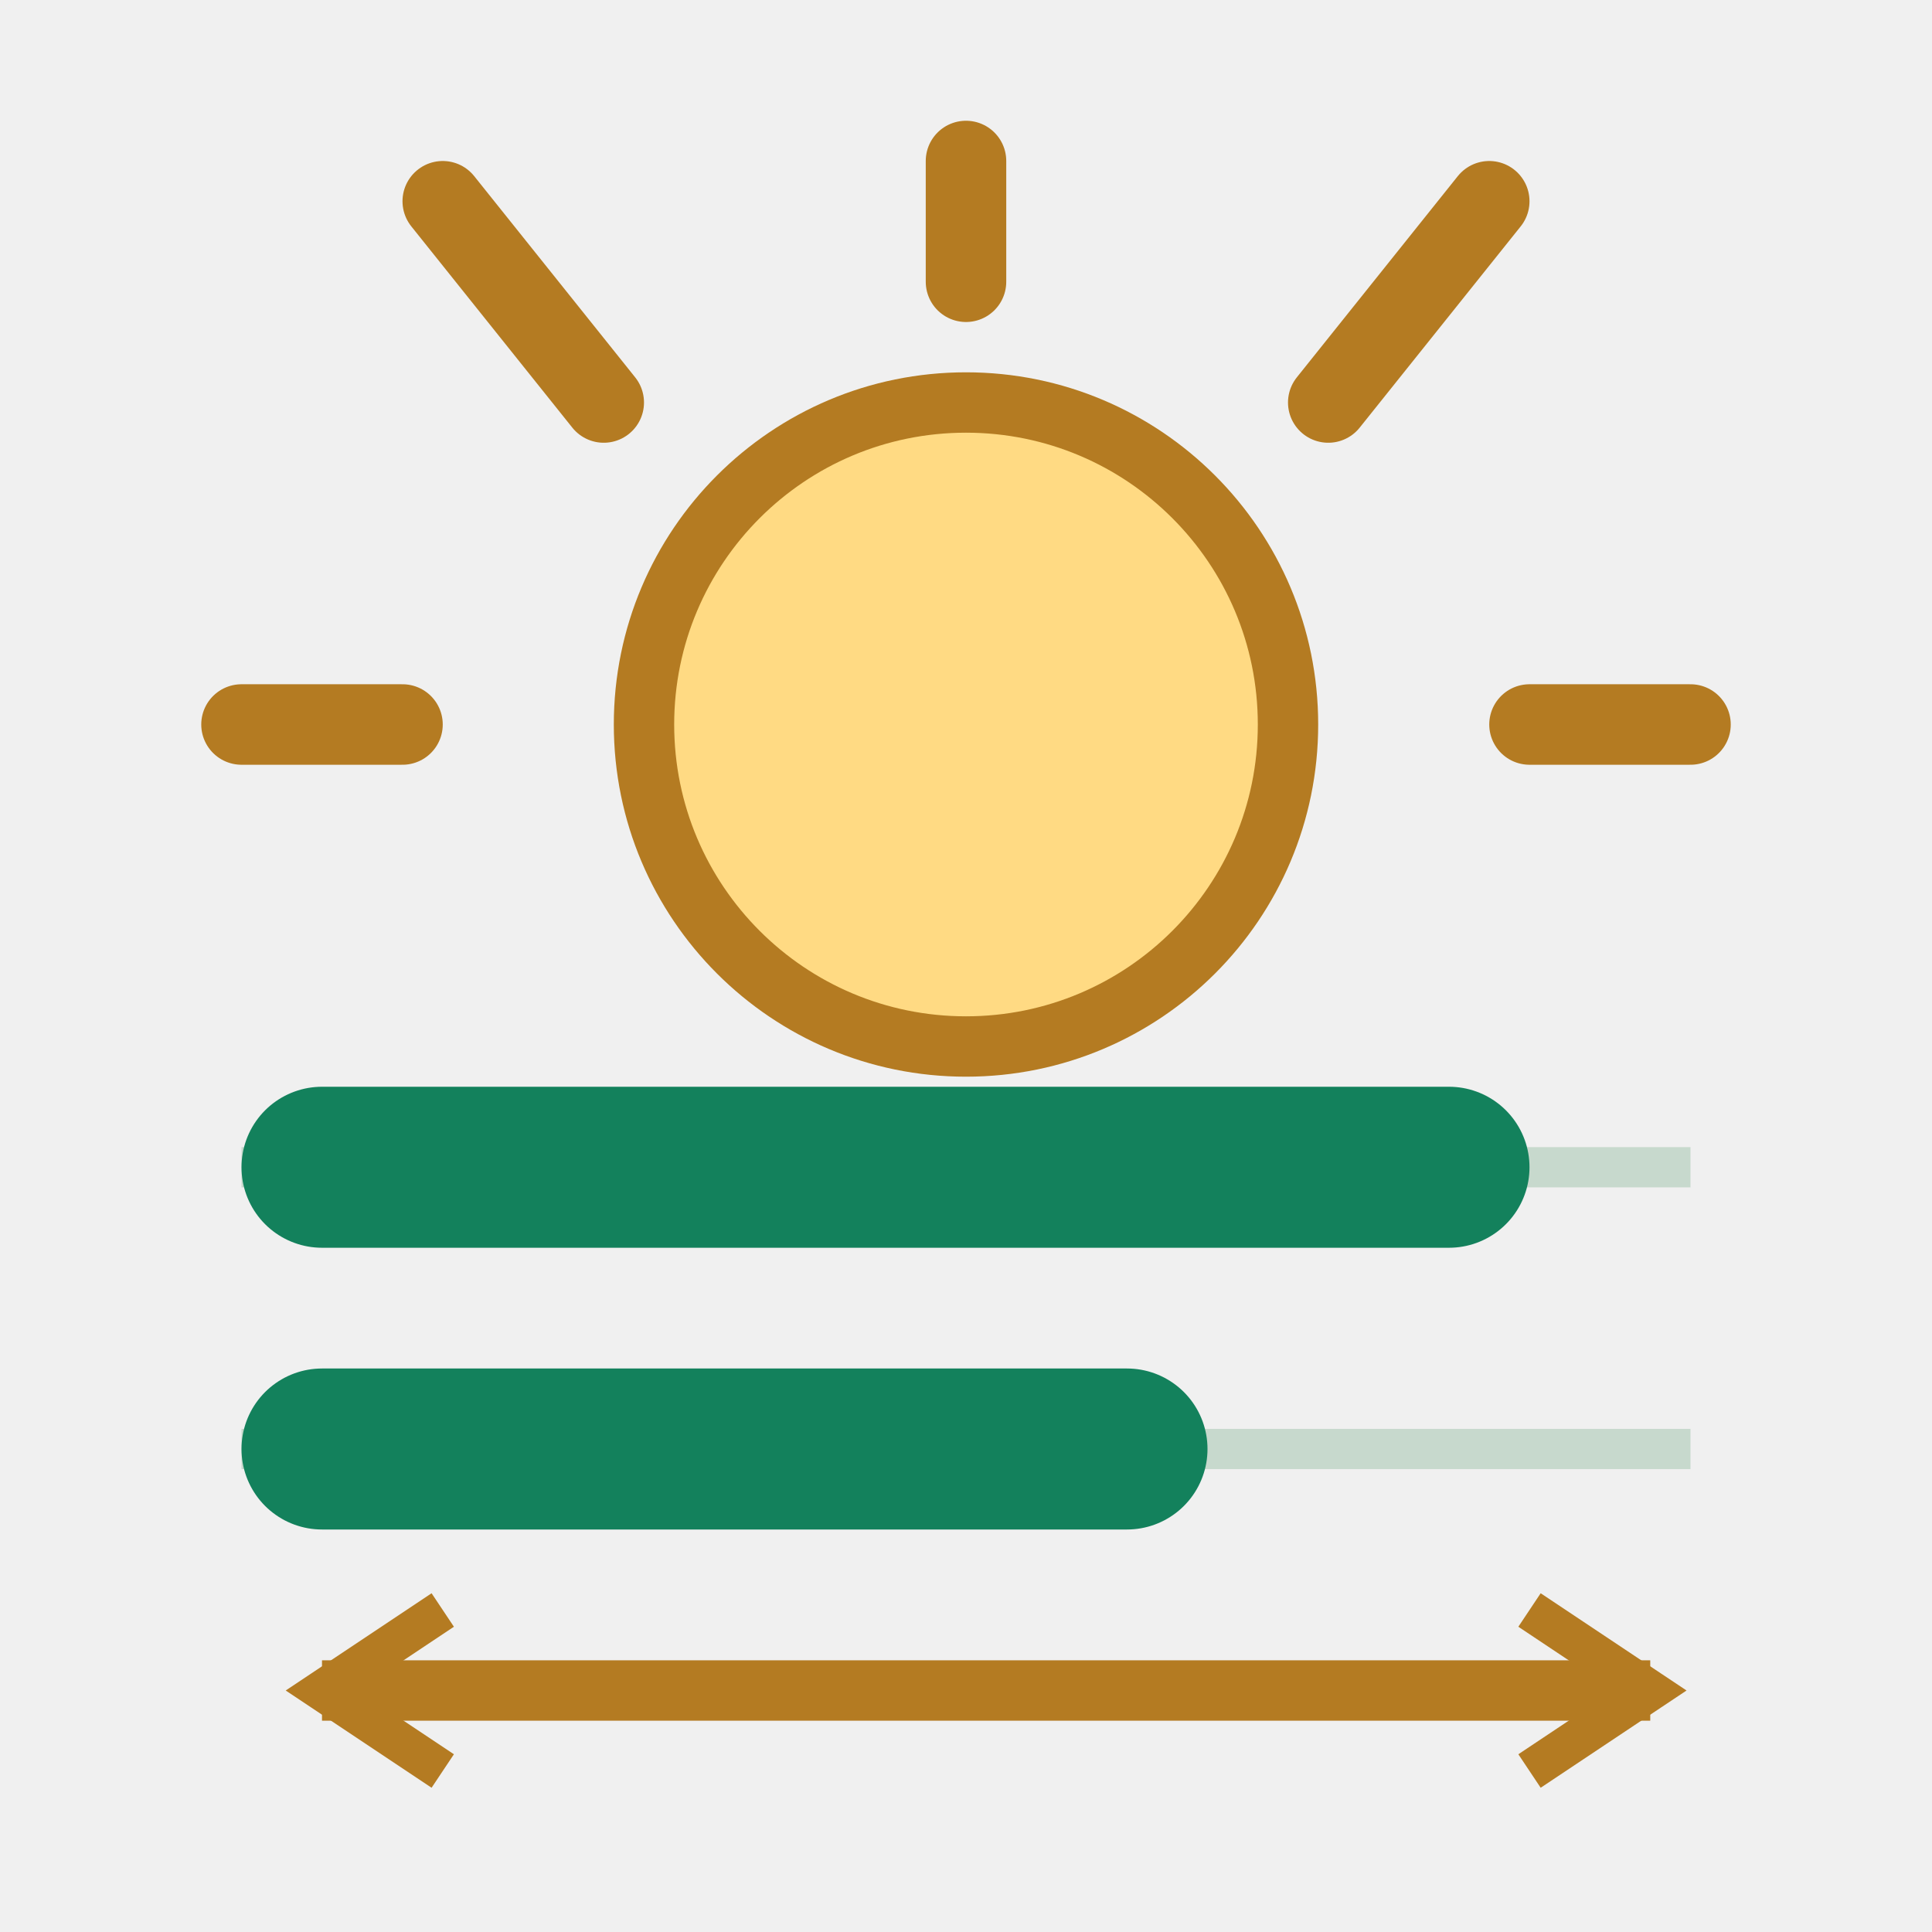
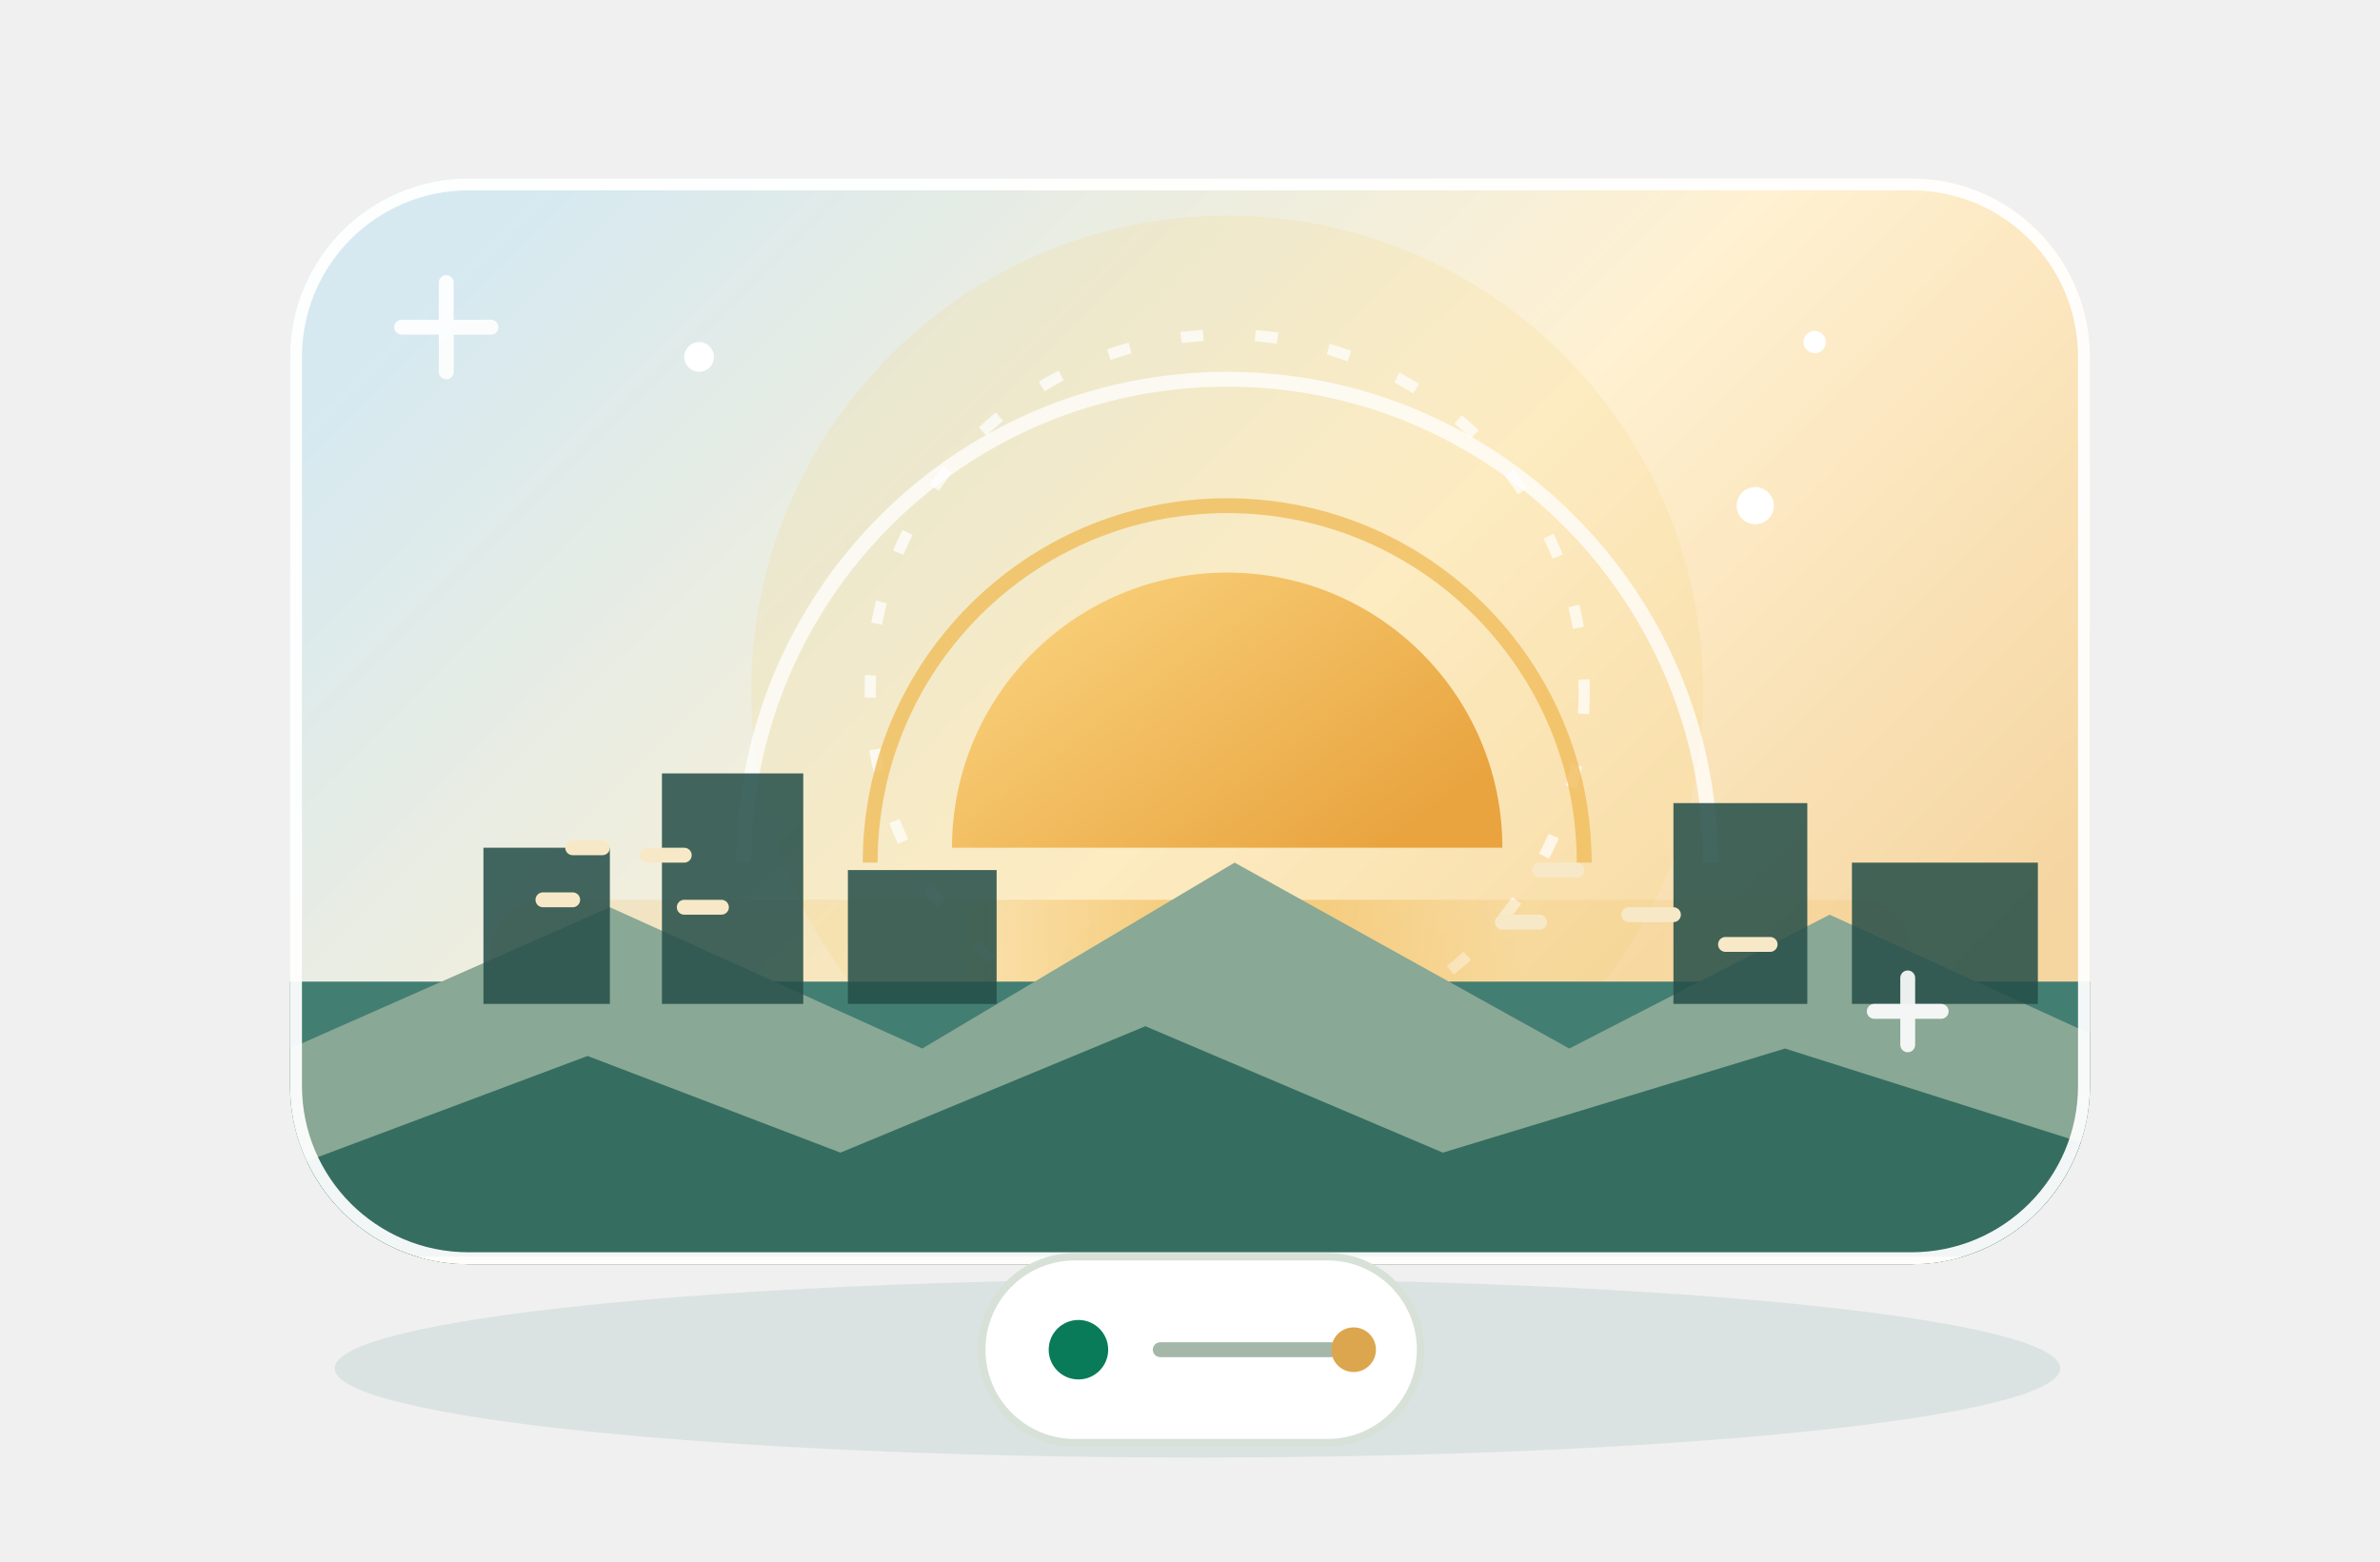
- <svg xmlns="http://www.w3.org/2000/svg" viewBox="0 0 48 48">
-   <circle cx="24" cy="18" r="8" fill="#ffda83" stroke="#b47b22" stroke-width="1.5" />
-   <path d="M24 4v3M10 18H6M38 18h4M11 5l4 5M37 5l-4 5" stroke="#b47b22" stroke-width="2" stroke-linecap="round" />
-   <path d="M6 29h36M6 36h36" stroke="#c7d9cd" />
-   <path d="M8 29h28M8 36h20" stroke="#13815c" stroke-width="4" stroke-linecap="round" />
-   <path d="M8 42h33" stroke="#b47b22" stroke-width="1.5" />
-   <path d="m11 40-3 2 3 2m27-4 3 2-3 2" fill="none" stroke="#b47b22" />
+ <svg xmlns="http://www.w3.org/2000/svg" width="320" height="210" viewBox="0 0 320 210" fill="none">
+   <defs>
+     <linearGradient id="sky" x1="78" y1="19" x2="230" y2="170" gradientUnits="userSpaceOnUse">
+       <stop stop-color="#d6e9f1" />
+       <stop offset=".55" stop-color="#fff1d2" />
+       <stop offset="1" stop-color="#f5d5a0" />
+     </linearGradient>
+     <linearGradient id="sun" x1="142" y1="51" x2="187" y2="113" gradientUnits="userSpaceOnUse">
+       <stop stop-color="#ffe292" />
+       <stop offset="1" stop-color="#e9a43f" />
+     </linearGradient>
+     <linearGradient id="light" x1="128" y1="134" x2="205" y2="134" gradientUnits="userSpaceOnUse">
+       <stop stop-color="#f1be5f" stop-opacity=".2" />
+       <stop offset=".5" stop-color="#f1be5f" stop-opacity=".8" />
+       <stop offset="1" stop-color="#f1be5f" stop-opacity=".2" />
+     </linearGradient>
+     <clipPath id="window">
+       <rect x="39" y="24" width="242" height="146" rx="24" />
+     </clipPath>
+   </defs>
+   <ellipse cx="161" cy="184" rx="116" ry="12" fill="#1c6f5a" fill-opacity=".1" />
+   <g clip-path="url(#window)">
+     <rect x="39" y="24" width="242" height="146" rx="24" fill="url(#sky)" />
+     <circle cx="165" cy="93" r="64" fill="#f6ce75" fill-opacity=".17" />
+     <circle cx="165" cy="93" r="48" stroke="#fff" stroke-opacity=".72" stroke-width="1.5" stroke-dasharray="3 7" />
+     <path d="M100 116a65 65 0 0 1 130 0" stroke="#fff" stroke-opacity=".75" stroke-width="2" />
+     <path d="M117 116a48 48 0 0 1 96 0" stroke="#f0bd5b" stroke-opacity=".8" stroke-width="2" />
+     <path d="M128 114a37 37 0 0 1 74 0" fill="url(#sun)" />
+     <path d="M73 128h177" stroke="url(#light)" stroke-width="14" stroke-linecap="round" />
+     <path d="M39 132h242v45H39z" fill="#437e73" />
+     <path d="m39 141 43-19 42 19 42-25 45 25 35-18 35 16v31H39z" fill="#89a895" />
+     <path d="m39 157 40-15 34 13 41-17 40 17 46-14 41 13v24H39z" fill="#356e60" />
+     <path d="M65 135v-21h17v21m7 0v-31h19v31m6 0v-18h20v18m91 0v-27h18v27m6 0v-19h25v19" fill="#264f49" fill-opacity=".86" />
+     <path d="M73 121h4m0-7h4m6 1h5m0 7h5m105 2h5m0-7h5m7 6h6m7 4h6" stroke="#f7e9c7" stroke-width="2" stroke-linecap="round" />
+     <path d="M39 170h242" stroke="#f4e2bc" stroke-width="2" />
+   </g>
+   <rect x="39.8" y="24.8" width="240.4" height="144.4" rx="23.2" stroke="#fff" stroke-opacity=".94" stroke-width="1.6" />
+   <path d="M54 44h12m-6-6v12m192 86h9m-4.5-4.5v9" stroke="#fff" stroke-opacity=".9" stroke-width="2" stroke-linecap="round" />
+   <circle cx="94" cy="48" r="2" fill="#fff" />
+   <circle cx="236" cy="68" r="2.5" fill="#fff" />
+   <circle cx="244" cy="46" r="1.5" fill="#fff" />
+   <g transform="translate(132 169)">
+     <rect width="59" height="25" rx="12.5" fill="#fff" stroke="#d7e1d8" />
+     <circle cx="13" cy="12.5" r="4" fill="#0a7b59" />
+     <path d="M24 12.5h23" stroke="#a5b7a8" stroke-width="2" stroke-linecap="round" />
+     <circle cx="50" cy="12.5" r="3" fill="#dca64e" />
+   </g>
</svg>
